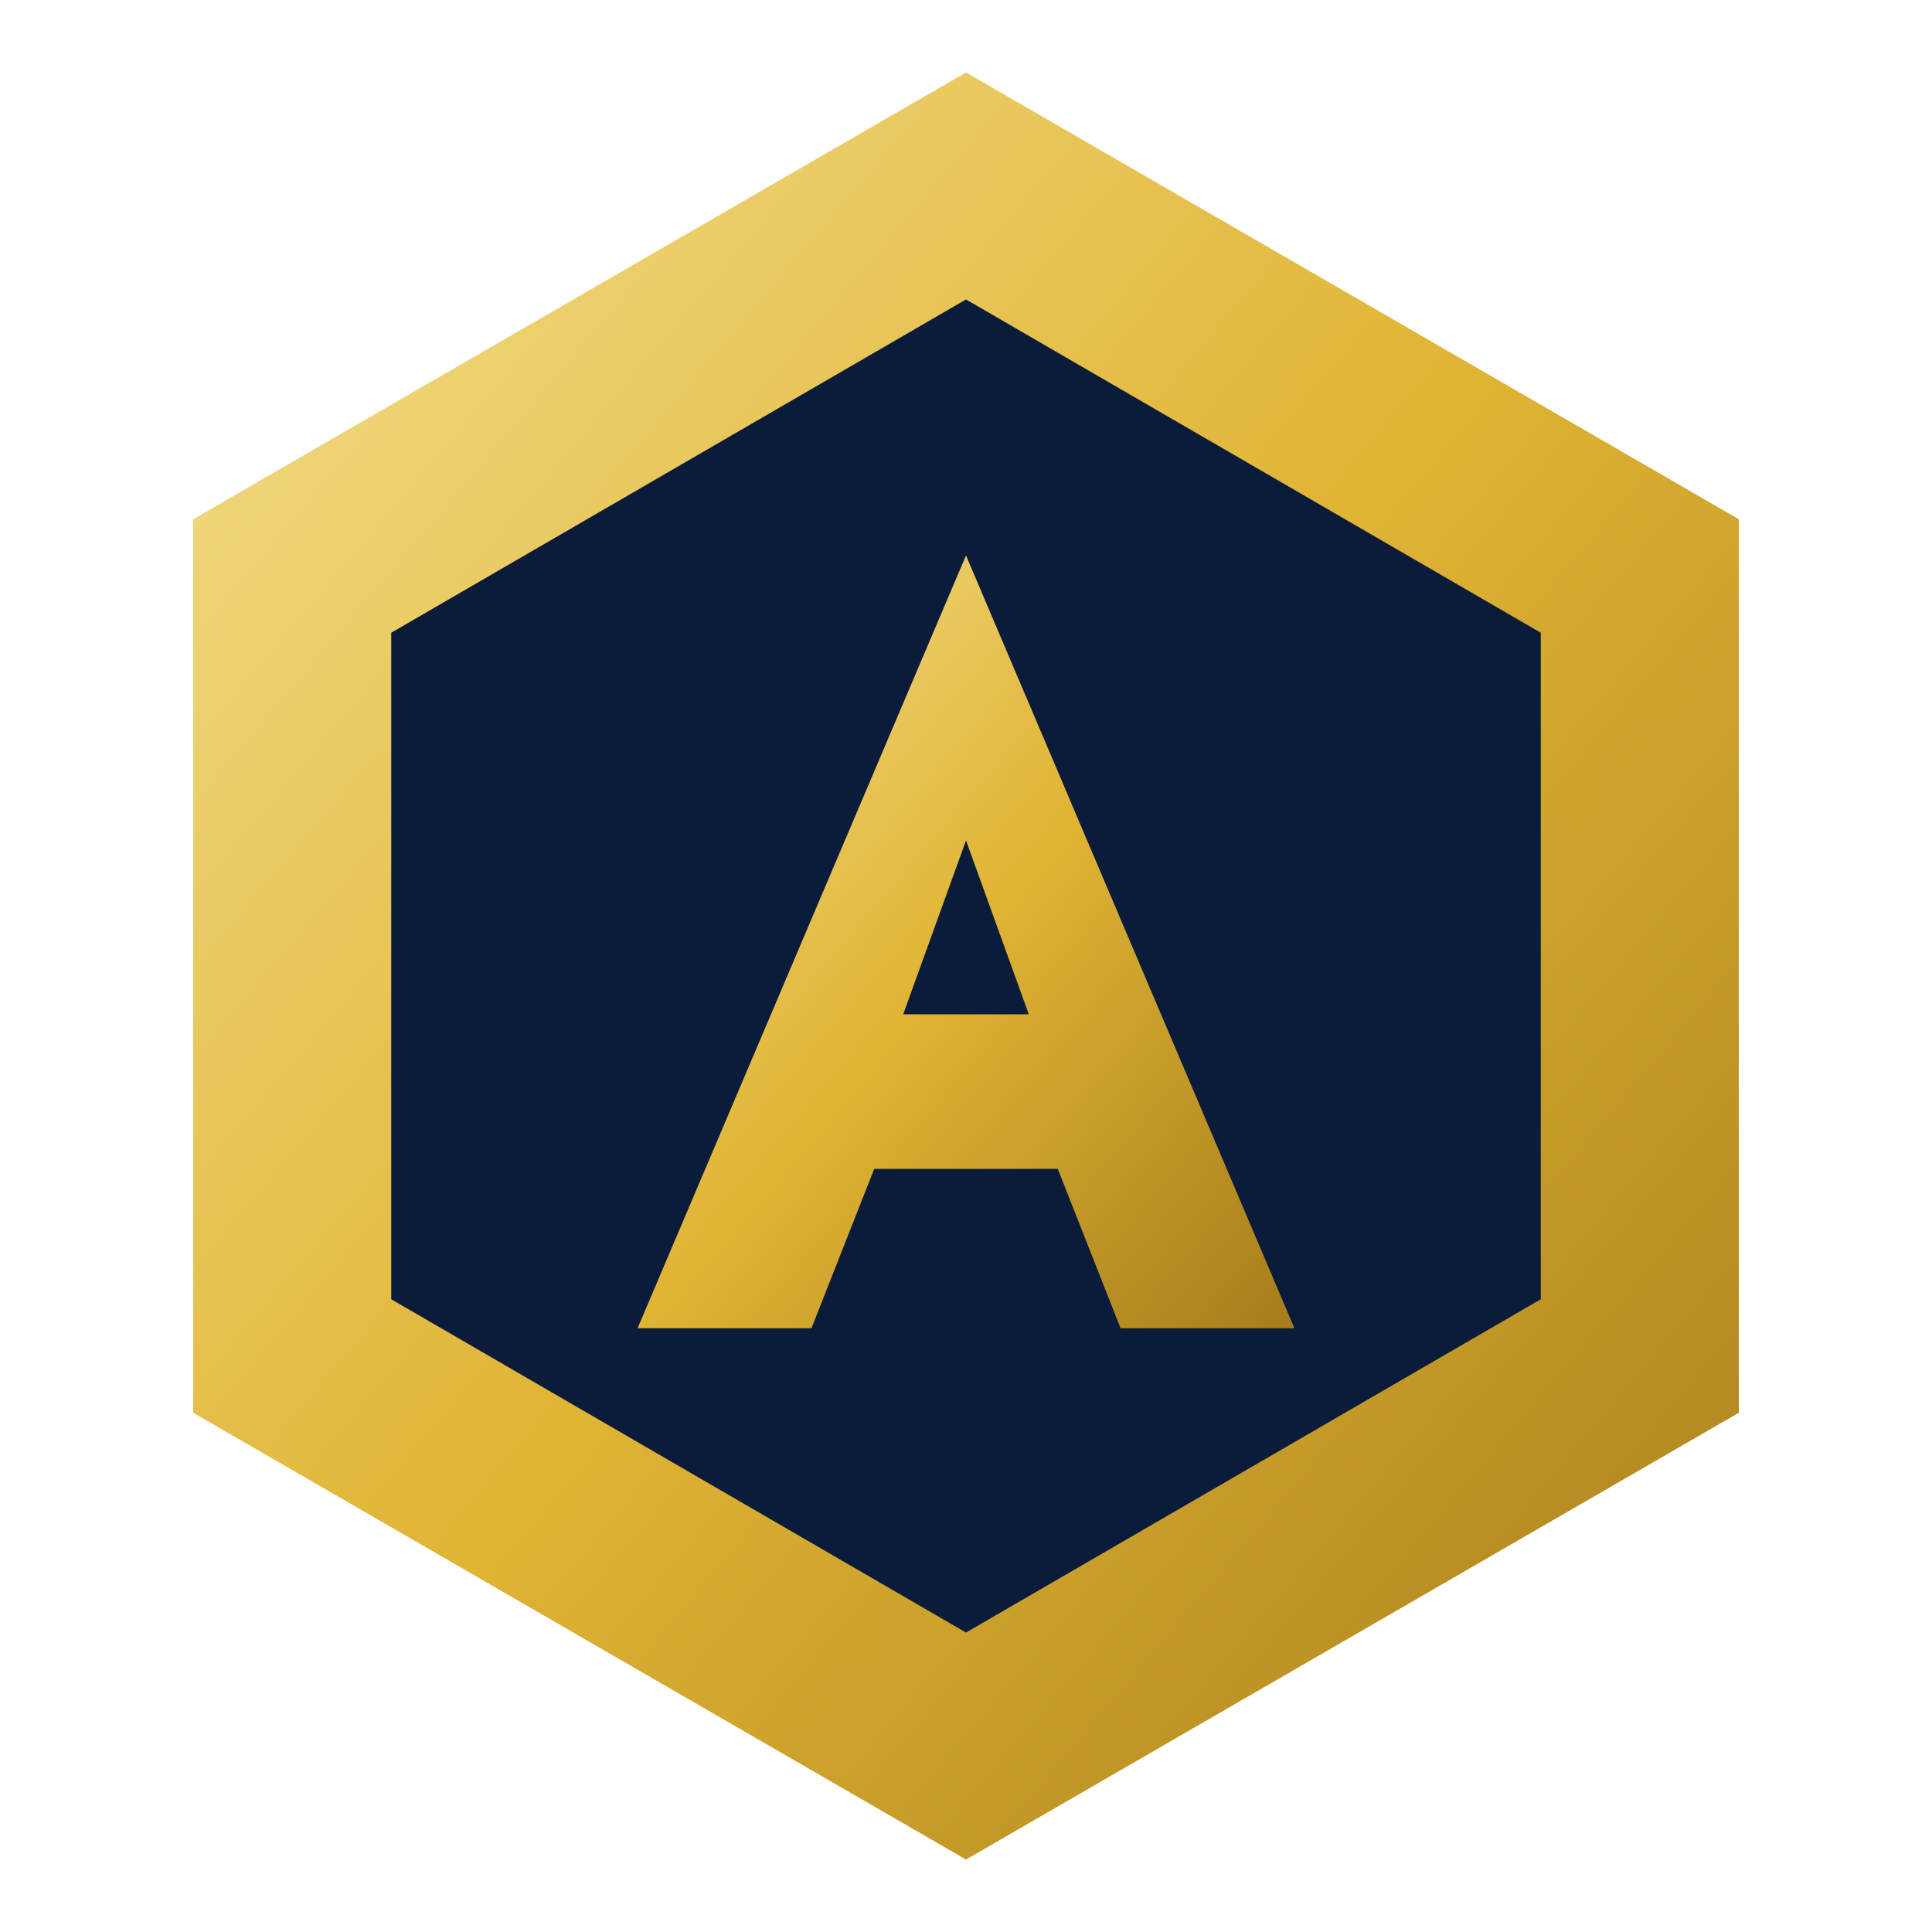
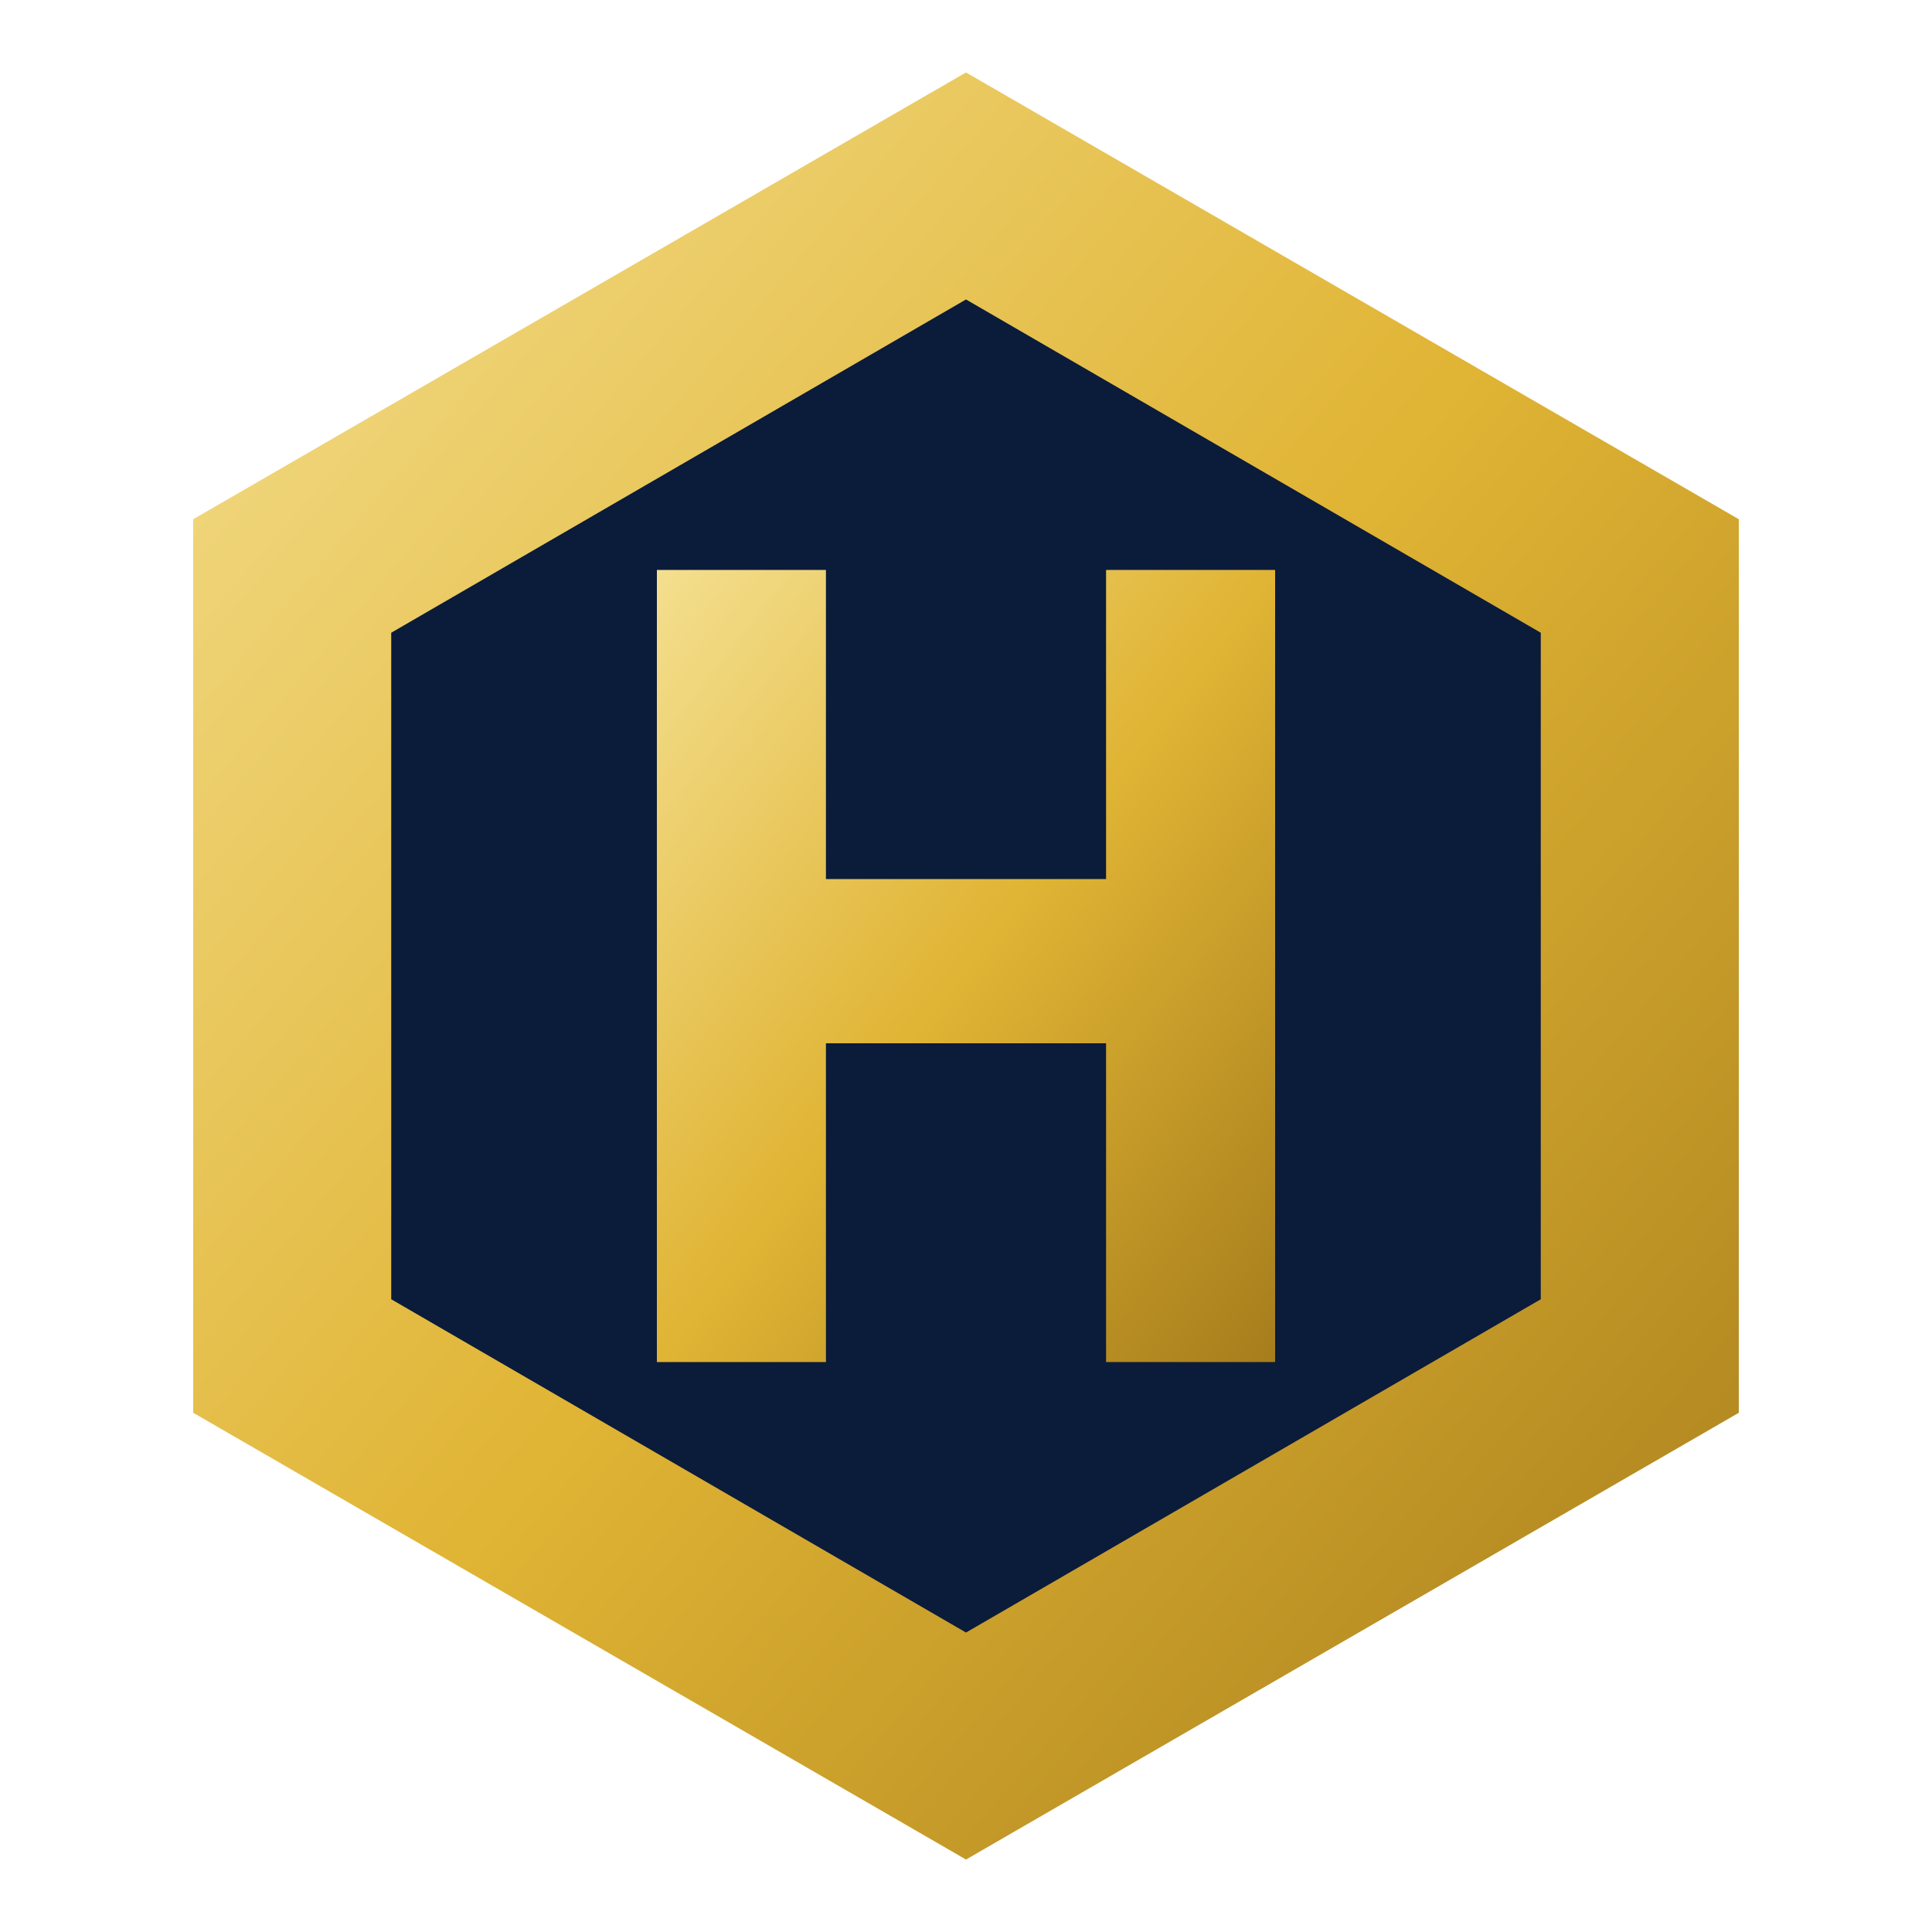
<svg xmlns="http://www.w3.org/2000/svg" viewBox="0 0 40 40">
  <defs>
    <linearGradient id="g" x1="0" y1="0" x2="1" y2="1">
      <stop offset="0" stop-color="#F4DF8F" />
      <stop offset="0.5" stop-color="#E0B434" />
      <stop offset="1" stop-color="#A67D1C" />
    </linearGradient>
  </defs>
  <path d="M20 1.5 36 10.75v18.5L20 38.5 4 29.25v-18.5Z" fill="url(#g)" />
  <path d="M20 6.2 31.9 13.1v13.8L20 33.8 8.1 26.9V13.1Z" fill="#0B1B3A" />
-   <path d="M13.2 27.5 20 11.5l6.8 16h-3.6l-1.3-3.3h-3.8l-1.3 3.3Zm6.8-10.1-1.3 3.6h2.6Z" fill="url(#g)" />
+   <path d="M13.6 11.8h3.5v6.4h5.8v-6.4h3.5v16.4h-3.5v-6.6h-5.8v6.6h-3.5Z" fill="url(#g)" />
</svg>
